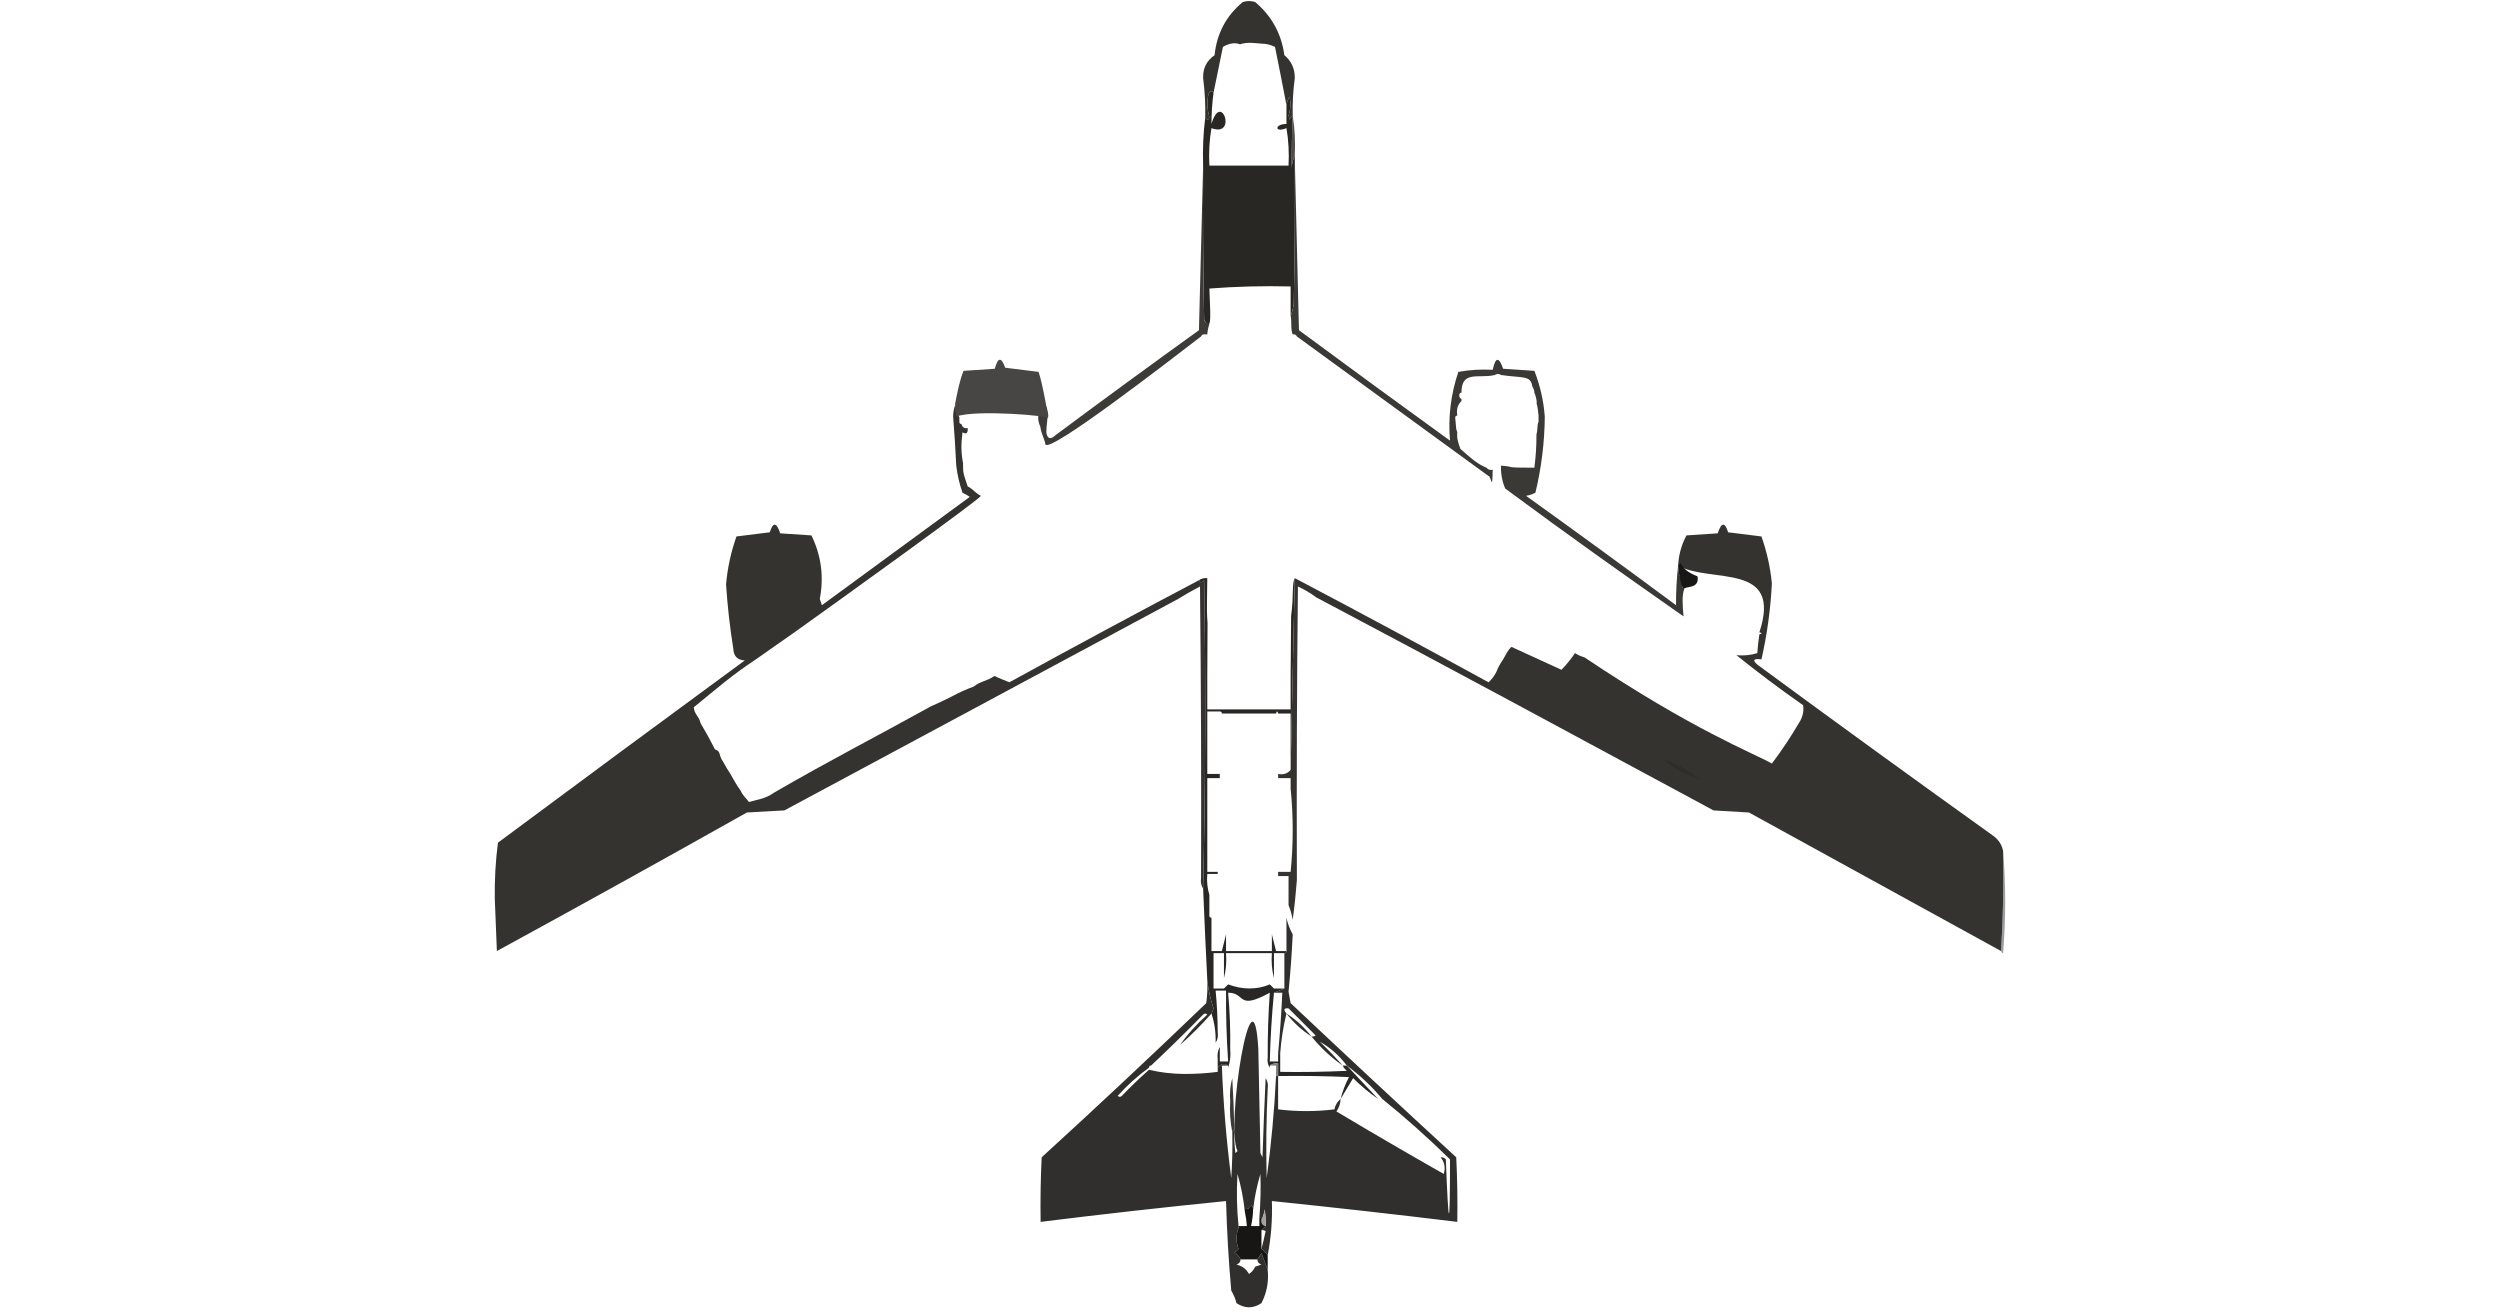
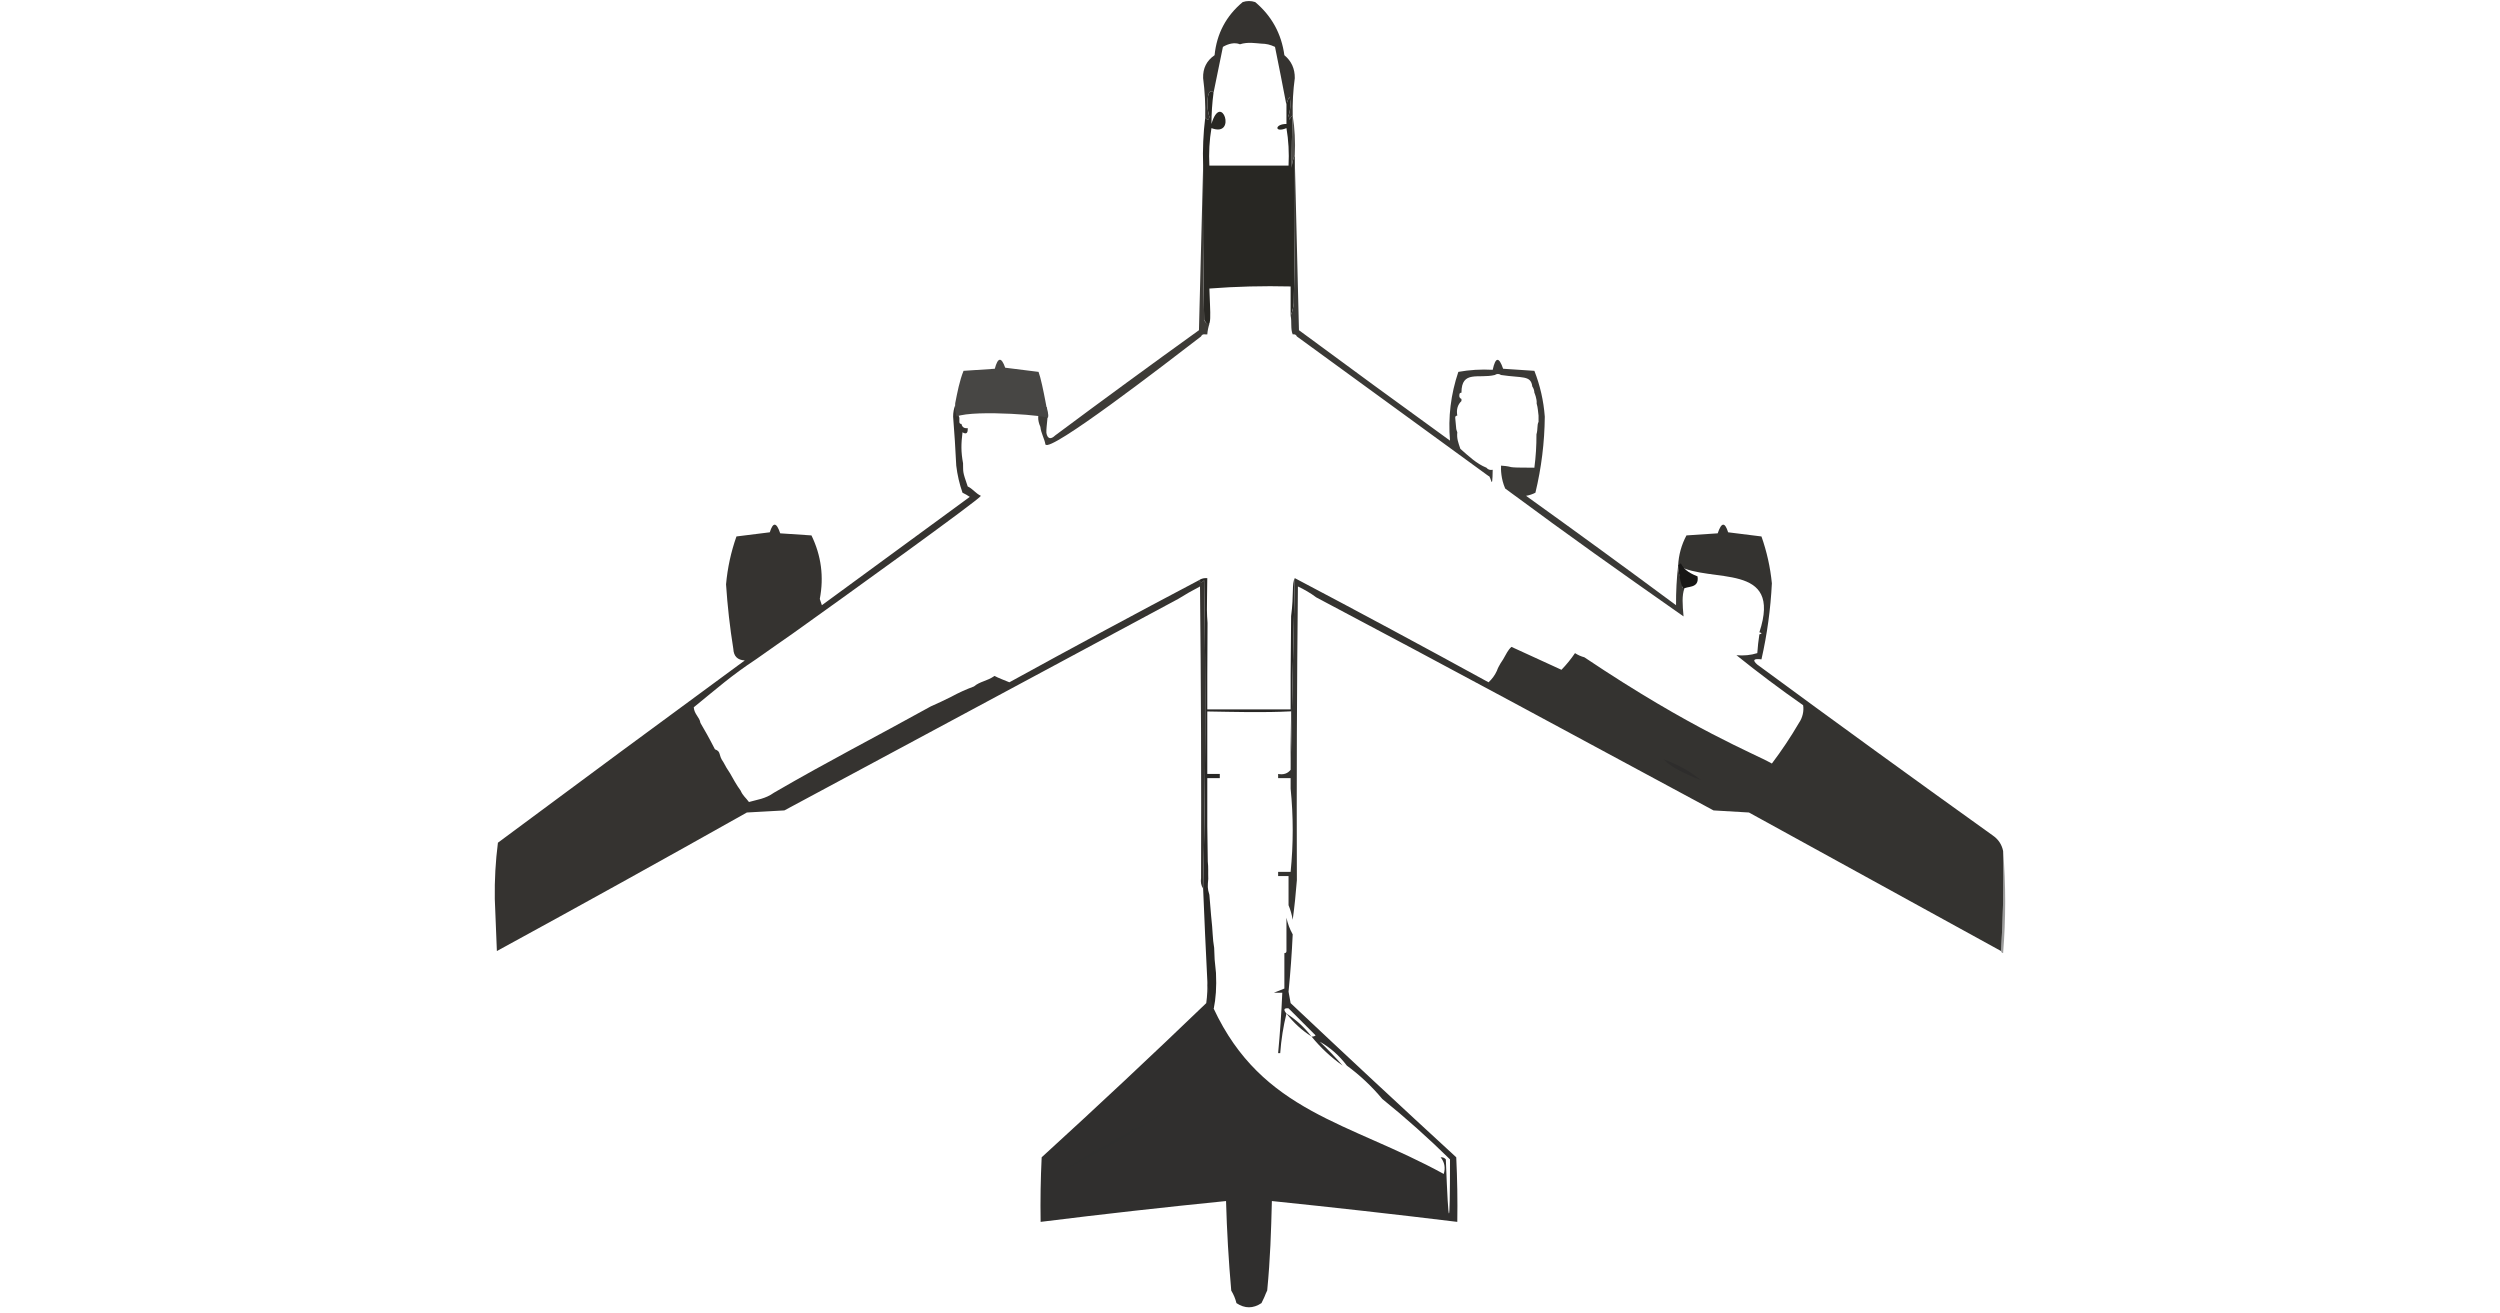
<svg xmlns="http://www.w3.org/2000/svg" version="1.1" width="1200px" height="630px" style="shape-rendering:geometricPrecision; text-rendering:geometricPrecision; image-rendering:optimizeQuality; fill-rule:evenodd; clip-rule:evenodd" id="svg1478">
  <defs id="defs1482" />
  <g id="g188">
    <path style="opacity:1" fill="#353330" d="m 620.5,55.5 c -0.722,0.417 -1.222,1.084 -1.5,2 -0.167,-0.667 -0.333,-1.333 -0.5,-2 0.972,-2.964 1.138,-5.964 0.5,-9 -0.791,1.245 -1.291,2.578 -1.5,4 -1.742,-9.21 -3.575,-18.544 -5.5,-28 -2.401,-1.102 -4.075,-1.505 -6.674,-1.562 -2.405,-0.153 -6.384,-0.922 -10.146,0.32 C 592.683,20.213 589.642,20.941 587,22.5 c -1.54,7.467 -3.04,14.801 -4.5,22 -1.066,-1.192 -1.899,-0.859 -2.5,1 -0.717,3.545 -0.55,7.045 0.5,10.5 -0.183,1.684 -0.85,1.85 -2,0.5 0.154,-6.359 -0.179,-12.692 -1,-19 -0.155,-4.724 1.678,-8.39 5.5,-11 1.031,-10.357 5.531,-18.857 13.5,-25.5 2,-0.667 4,-0.667 6,0 7.922,6.674 12.588,15.174 14,25.5 3.388,2.809 5.054,6.476 5,11 -0.808,5.974 -1.141,11.974 -1,18 z" id="path186" />
  </g>
  <g id="g232">
    <path style="opacity:1" fill="#504e4b" d="M 620.5,55.5 C 621.49,61.645 621.823,67.978 621.5,74.5C 620.691,76.292 620.191,78.292 620,80.5C 619.975,72.176 620.141,63.843 620.5,55.5 Z" id="path230" />
  </g>
  <g id="g236">
    <path style="opacity:1" fill="#282723" d="m 581.5,61.5 c -0.99,5.81 -1.323,11.81 -1,18 h 14 10 14 c 0.323,-6.19 -0.01,-12.19 -1,-18 -5.847,2.436 -5.762,-2 0,-2 v -9 c 0.209,-1.422 0.709,-2.755 1.5,-4 0.638,3.036 0.472,6.036 -0.5,9 0.167,0.667 0.333,1.333 0.5,2 0.278,-0.916 0.778,-1.583 1.5,-2 -0.359,8.343 -0.525,16.676 -0.5,25 0.191,-2.208 0.691,-4.208 1.5,-6 v 2 c 0.167,23.002 0,46.002 -0.5,69 -0.191,2.208 -0.691,4.208 -1.5,6 v -14 c -13.177,-0.329 -26.177,0.005 -39,1 0.286,10.625 1.61,22.245 -2.5,15 -0.5,-24.664 -0.667,-49.331 -0.5,-74 -0.267,-7.722 0.066,-15.389 1,-23 1.15,1.35 1.817,1.184 2,-0.5 -1.05,-3.455 -1.217,-6.955 -0.5,-10.5 0.601,-1.859 1.434,-2.192 2.5,-1 -0.664,4.973 -0.997,9.973 -1,15 4.739,-16.11 12.511,6.738 0,2 z" id="path234" />
  </g>
  <g id="g268" />
  <g id="g336" />
  <g id="g340">
    <path style="opacity:1" fill="#8b8b8b" d="M 480.5,181.5 C 482.69,182.748 483.023,184.414 481.5,186.5C 480.482,185.708 480.149,184.041 480.5,181.5 Z" id="path338" />
  </g>
  <g id="g388">
    <path style="opacity:1" fill="#3d3b37" d="m 577.5,79.5 c -0.167,24.669 0,49.336 0.5,74 0.417,1.256 1.25,1.923 2.5,2 -0.538,1.617 -0.871,3.284 -1,5 h -1 c -0.992,-0.172 -1.658,0.162 -2,1 -17.388,13.362 -72.804,56.129 -74.697,51.815 -0.432,-2.692 -2.104,-5.338 -2.421,-8.41 -3.079,-6.974 1.458,-9.905 3,-9.528 1.164,3.34 -0.252,8.846 -0.118,12.388 0.473,2.825 2.042,3.394 4.236,1.236 22.86,-17.027 45.86,-33.86 69,-50.5 0.667,-26.497 1.333,-52.83 2,-79 z" id="path386" />
  </g>
  <g id="g456" />
  <g id="g476" />
  <g id="g504">
    <path style="opacity:1" fill="#3a3936" d="m 621.5,76.5 c 0.667,27.17 1.333,54.503 2,82 24.078,17.789 48.245,35.456 72.5,53 -0.964,-11.228 0.369,-22.228 4,-33 5.407,-0.973 10.907,-1.307 16.5,-1 1.336,-6.202 3.002,-6.369 5,-0.5 5,0.333 10,0.667 15,1 2.76,7.042 4.426,14.375 5,22 -0.12,12.36 -1.62,24.527 -4.5,36.5 -1.399,0.727 -2.899,1.227 -4.5,1.5 24.14,17.307 48.14,34.807 72,52.5 -0.047,-6.448 0.287,-12.781 1,-19 0.065,2.928 0.732,5.595 2,8 v 2 c 0,0.667 0.333,1 1,1 -1.221,3.305 -0.906,7.708 -0.393,13.382 C 774.531,272.319 755.591,258.937 722.5,234.5 c -2.027,-4.591 -2.109,-9.194 -2,-11 7.564,0.566 0.06,1 16,1 0.694,-5.305 1.028,-10.638 1,-16 0.755,-2.559 0.188,-4.441 1,-6 v -3 c -0.338,-2.354 -0.248,-3.507 -0.91,-5.82 0.243,-2.11 -1.06,-5.172 -1.09,-5.18 -0.039,-1.083 -0.373,-2.083 -1,-3 -0.691,-5.484 -4.749,-3.951 -15,-5.5 -1,-0.667 -2,-0.667 -3,0 -7.777,1.898 -16,-2.487 -16,8.5 -0.667,0 -1,0.333 -1,1 -0.172,0.992 0.162,1.658 1,2 v 1 c -1.844,1.779 -2.51,4.112 -2,7 -0.667,0 -1,0.333 -1,1 0.808,7.668 0.197,4.383 1,7 -0.317,3.072 0.488,5.01 1.472,7.938 3.932,3.459 7.794,7.188 12.528,9.062 0.709,0.904 1.709,1.237 3,1 -0.167,11.325 -0.831,2.677 -2,3 -30.696,-22.343 -61.363,-44.676 -92,-67 -0.342,-0.838 -1.008,-1.172 -2,-1 -1.12,-2.545 -0.355,-6.115 -1,-9 0.809,-1.792 1.309,-3.792 1.5,-6 0.5,-22.998 0.667,-45.998 0.5,-69 z" id="path502" />
  </g>
  <g id="g528" />
  <g id="g624" />
  <g id="g688">
    <path style="opacity:1" fill="#353330" d="m 458.5,194.5 c 0.548,2.126 1.215,4.126 2,6 v 2 c 0,0.667 0.333,1 1,1 0.321,1.548 1.321,2.215 3,2 0.146,2.442 -0.687,3.109 -2.5,2 -0.687,5.704 -0.757,9.246 0.264,14.876 0.129,4.422 -0.38,3.563 2.236,11.124 2.34,1.039 3.787,3.33 6.343,4.511 -0.849,1.833 -66.047,48.784 -90.214,66.011 -4.063,2.839 -10.874,7.563 -17.556,12.309 C 350.819,324.418 344.412,330.254 333,339.5 c 0.26,3.379 2.785,4.697 3.208,7.5 2.225,3.815 3.838,6.581 6.961,12.663 3.181,1.151 1.436,2.582 4.028,6.124 1.002,1.932 2.043,3.687 3.185,5.331 1.203,2.13 3.234,5.867 5.118,8.382 1.08,2.496 2.414,3.296 4,5.466 3.743,-1.122 7.861,-1.471 12,-4.466 27.108,-15.726 47.717,-26.153 75.275,-41.427 2.468,-1.088 7.421,-3.367 9.725,-4.573 3.569,-1.953 7.236,-3.619 11,-5 2.938,-2.477 6.153,-2.471 9.882,-5.056 1.801,0.991 4.55,1.982 7.118,3.056 30.201,-16.6 60.534,-32.934 91,-49 0.689,1.274 1.523,1.274 2.5,0 0.824,49.374 0.657,98.708 -0.5,148 -0.951,-1.419 -1.284,-3.085 -1,-5 0.167,-46.668 0,-93.335 -0.5,-140 -3.644,1.901 -7.144,3.901 -10.5,6 -62.973,33.821 -125.973,67.654 -189,101.5 -6,0.333 -12,0.667 -18,1 -39.839,22.42 -79.839,44.587 -120,66.5 -0.333,-8.333 -0.667,-16.667 -1,-25 -0.14,-9.096 0.36,-18.096 1.5,-27 39.411,-29.289 78.911,-58.455 118.5,-87.5 -3.493,-0.165 -5.326,-1.998 -5.5,-5.5 -1.65,-10.279 -2.816,-20.612 -3.5,-31 0.705,-7.905 2.372,-15.572 5,-23 5.333,-0.667 10.667,-1.333 16,-2 1.565,-5.036 3.231,-4.869 5,0.5 5,0.333 10,0.667 15,1 4.709,9.694 6.042,19.861 4,30.5 0.333,1 0.667,2 1,3 23.667,-17.333 47.333,-34.667 71,-52 -1.128,-0.762 -2.295,-1.429 -3.5,-2 -1.472,-4.223 -2.472,-8.557 -3,-13 -0.371,-7.842 -0.871,-15.676 -1.5,-23.5 0.006,-2.033 0.339,-3.866 1,-5.5 z" id="path686" />
  </g>
  <g id="g844">
-     <path fill="#282725" d="m 621.5,277.5 c -0.659,30.764 -1.326,61.431 -2,92 v -10 -1 -16 h -6 c -0.333,-1.333 -0.667,-1.333 -1,0 h -1 -24 -1 c 0,-0.667 -0.333,-1 -1,-1 h -6 v 17 1 12 h 6 v 2 h -6 v 22 1 22 h 5 v 1 h -5 c -0.313,3.542 0.021,6.875 1,10 v 10 c 0,0.667 0.333,1 1,1 v 16 h 5 c 0.667,-2.667 1.333,-5.333 2,-8 v 8 h 22 v -8 c 0.667,2.667 1.333,5.333 2,8 h 5 c 0,0.667 -0.333,1 -1,1 h -5 v 12 c -0.983,-3.798 -1.317,-7.798 -1,-12 h -22 c 0.317,4.202 -0.017,8.202 -1,12 v -12 h -5 v 17 h 5 l 2,-2 c 6.571,2.543 13.893,2.687 20,0 l 2,2 h 5 c -1.667,0.667 -3.333,1.333 -5,2 -1.041,10.824 -1.708,21.824 -2,33 h 4 v -4 h 1 v 9 c 10.672,0.167 21.339,0 32,-0.5 -0.881,-0.708 -1.547,-1.542 -2,-2.5 h 2 c 5,5.333 10,10.667 15,16 -4.253,-2.91 -8.253,-6.244 -12,-10 -2.026,3.397 -4.026,6.73 -6,10 0.906,-3.649 2.24,-7.149 4,-10.5 -11.328,-0.5 -22.662,-0.667 -34,-0.5 v -6 c -1.599,-0.268 -2.932,0.066 -4,1 v 1 c -0.951,-1.419 -1.284,-3.085 -1,-5 -0.06,-10.35 0.274,-20.683 1,-31 -16.002,8.734 -11.32,0.016 -20,0 0.808,8.976 1.142,17.976 1,27 0.31,3.213 -0.023,6.213 -1,9 v -1 c -1.857,-1.265 -3.524,-0.932 -5,1 v -4 c -0.295,-2.235 0.039,-4.235 1,-6 v 7 h 4 c -0.759,-11.317 -1.093,-22.65 -1,-34 h -5 c 0.639,6.648 0.973,13.314 1,20 0.284,1.915 -0.049,3.581 -1,5 0.138,-4.914 -0.528,-9.581 -2,-14 0.423,-0.765 0.757,-1.598 1,-2.5 -1.503,-4.451 -2.503,-8.951 -3,-13.5 -0.741,-14.663 -1.407,-29.33 -2,-44 1.157,-49.292 1.324,-98.626 0.5,-148 -0.977,1.274 -1.811,1.274 -2.5,0 0.891,-0.61 1.891,-0.943 3,-1 h 1 l -0.118,8.815 c -0.106,4.244 -0.123,8.371 0.236,12.736 L 579.5,324.5 v 1 15 h 6 1 1 24 1 1 6 v -15 -1 l 0.236,-28.753 C 621.133,285.14 619.974,280.278 621.5,277.5 Z" id="path842" style="opacity:1" />
+     <path fill="#282725" d="m 621.5,277.5 c -0.659,30.764 -1.326,61.431 -2,92 v -10 -1 l 0.236,-17.062 C 606.316,342.14 592.505,341.704 579.5,341.5 v 17 1 12 h 6 v 2 h -6 v 22 1 l 0.236,17.045 c 0.348,2.973 0.111,5.255 0.236,8.315 -0.313,3.542 -0.451,4.515 0.528,7.64 l 0.826,10 c 0.905,7.868 0.636,10.848 1.472,15.466 0.201,5.737 0.136,5.298 0.872,12.04 0.347,6.77 -0.122,12.563 -1.045,16.961 -8.895,2.704 -0.539,10.347 -3.124,-13.467 -0.741,-14.663 -1.407,-29.33 -2,-44 1.157,-49.292 1.324,-98.626 0.5,-148 -0.977,1.274 -1.811,1.274 -2.5,0 0.891,-0.61 1.891,-0.943 3,-1 h 1 l -0.118,8.815 c -0.106,4.244 -0.123,8.371 0.236,12.736 L 579.5,324.5 v 1 15 h 40 v -15 -1 l 0.236,-28.753 C 621.133,285.14 619.974,280.278 621.5,277.5 Z" id="path842" style="opacity:1" />
  </g>
  <g id="g876" />
  <g id="g996">
    <path style="opacity:1" fill="#9d9d9d" d="M 961.5,408.5 C 962.827,424.672 962.827,441.005 961.5,457.5C 960.893,457.376 960.56,457.043 960.5,456.5C 961.496,440.675 961.83,424.675 961.5,408.5 Z" id="path994" />
  </g>
  <path fill="#343330" d="m 961.5,408.5 c 0.33,16.175 -0.004,32.175 -1,48 -40.306,-22.154 -80.64,-44.321 -121,-66.5 -5.667,-0.333 -11.333,-0.667 -17,-1 C 758.605,354.554 695.903,320.623 631.798,286.736 629.15,284.721 625.824,282.818 623,281.5 c -0.5,46.999 -0.667,93.999 -0.5,141 -0.494,6.492 -1.161,12.825 -2,19 -0.427,-2.51 -1.093,-4.843 -2,-7 v -1 -13 h -5 v -2 h 6 c 1.333,-13.333 1.333,-26.667 0,-40 v -5 h -6 v -2 c 2.582,0.475 4.582,-0.192 6,-2 0.674,-30.569 1.341,-61.236 2,-92 31.101,16.385 62.101,33.052 93,50 1.694,-1.547 3.027,-3.38 4,-5.5 0.86,-2.543 2.954,-5.404 3,-5.5 1.548,-2.589 2.174,-4.353 4,-6 8,3.667 16,7.333 24,11 2.404,-2.476 4.571,-5.142 6.5,-8 1.406,0.914 2.906,1.58 4.5,2 52.249,35.055 81.322,46.045 90,51 4.692,-6.205 9.026,-12.705 13,-19.5 1.757,-2.536 2.454,-5.72 2,-8.5 -10.992,-7.671 -21.658,-15.671 -32,-24 3.542,0.313 6.875,-0.021 10,-1 0.204,-3.018 0.537,-6.018 1,-9 1.333,-0.333 1.333,-0.667 0,-1 11.255,-34.048 -23.365,-23.235 -39,-32 0.262,-5.15 1.595,-9.984 4,-14.5 5,-0.333 10,-0.667 15,-1 1.769,-5.369 3.435,-5.536 5,-0.5 5.333,0.667 10.667,1.333 16,2 2.574,7.272 4.241,14.772 5,22.5 -0.611,12.336 -2.277,24.503 -5,36.5 -3.79,-0.492 -4.456,0.341 -2,2.5 37.49,27.578 75.156,54.911 113,82 2.7,1.857 4.366,4.357 5,7.5 z" id="path998" />
  <g id="g1016">
    <path style="opacity:1" fill="#2e2d2c" d="M 798.5,364.5 C 805.153,366.823 811.153,370.156 816.5,374.5C 812.372,372.936 808.372,371.102 804.5,369C 802.253,367.723 800.253,366.223 798.5,364.5 Z" id="path1014" />
  </g>
  <g id="g1020" />
  <g id="g1068" />
  <g id="g1072" />
  <path fill="#181716" d="m 814.815,276.663 c 0.995,6.176 -5.494,4.448 -6.843,6.14 -1.268,-2.405 -2.407,-8.375 -2.472,-11.303 2.777,-3.032 -0.676,1.315 9.315,5.163 z" id="path1110" />
  <g id="g1224">
-     <path style="opacity:1" fill="#302f2e" d="m 617.5,440.5 c 0.582,2.813 1.582,5.48 3,8 -0.418,9.18 -1.084,18.347 -2,27.5 0.333,1.833 0.667,3.667 1,5.5 26.349,24.85 52.849,49.517 79.5,74 0.5,10.328 0.666,20.661 0.5,31 -29.637,-3.609 -59.303,-6.942 -89,-10 0.303,8.889 -0.363,17.556 -2,26 -0.806,-1.228 -1.806,-2.228 -3,-3 0.705,-2.728 1.372,-5.561 2,-8.5 -0.594,-0.464 -1.261,-0.631 -2,-0.5 l 2,-2 c 0.164,-2.687 -0.003,-5.354 -0.5,-8 -0.198,1.882 -0.698,3.548 -1.5,5 0,-0.667 -0.333,-1 -1,-1 0.561,-7.001 0.728,-14.001 0.5,-21 -1.689,5.682 -2.856,11.349 -3.5,17 -0.275,-2.342 -1.108,-2.342 -2.5,0 -1.107,-1.212 -1.607,-0.879 -1.5,1 -0.602,-5.988 -1.769,-11.988 -3.5,-18 -0.519,8.346 -0.352,16.679 0.5,25 v 1 c -1.288,3.2 -1.288,6.533 0,10 -0.525,0.692 -1.192,1.192 -2,1.5 1.314,0.985 2.314,2.152 3,3.5 -0.077,1.25 -0.744,2.083 -2,2.5 2.706,0.601 4.706,2.101 6,4.5 1.345,-0.847 2.345,-2.013 3,-3.5 1,-0.333 2,-0.667 3,-1 -1.256,-0.417 -1.923,-1.25 -2,-2.5 0.658,-0.898 1.324,-1.898 2,-3 1.015,2.776 2.015,5.443 3,8 0.569,5.699 -0.431,11.032 -3,16 -4,2.667 -8,2.667 -12,0 -0.535,-2.161 -1.368,-4.161 -2.5,-6 -1.268,-14.312 -2.101,-28.645 -2.5,-43 -29.703,2.973 -59.37,6.306 -89,10 -0.166,-10.339 0,-20.672 0.5,-31 26.635,-24.3 52.968,-48.967 79,-74 0.499,-3.652 0.665,-7.318 0.5,-11 0.497,4.549 1.497,9.049 3,13.5 -0.243,0.902 -0.577,1.735 -1,2.5 -4.667,5.333 -9.667,10.333 -15,15 3.43,-4.97 7.763,-9.803 13,-14.5 -0.667,-0.667 -1.333,-0.667 -2,0 -8.228,8.396 -16.562,16.563 -25,24.5 -0.667,0 -1,0.333 -1,1 -5.408,3.9 -10.408,8.4 -15,13.5 0.667,0.667 1.333,0.667 2,0 4.202,-4.37 8.536,-8.537 13,-12.5 5.424,1.286 11.09,1.952 17,2 5.511,-10e-4 10.844,-0.334 16,-1 v -2 c 1.476,-1.932 3.143,-2.265 5,-1 h -3 c 0.671,18.076 2.171,36.076 4.5,54 0.5,-7.326 0.666,-14.659 0.5,-22 0,-0.667 0.333,-1 1,-1 -0.165,3.682 10e-4,7.348 0.5,11 l 1,-1 c -5.915,-11.634 7.428,-93.379 10,-49 0.333,16.667 0.667,33.333 1,50 0.333,0.667 0.667,1.333 1,2 0.405,-12.675 0.905,-25.341 1.5,-38 0.951,1.419 1.284,3.085 1,5 -0.687,14.33 -0.853,28.664 -0.5,43 2.204,-16.26 3.704,-32.594 4.5,-49 h 1 v 16 c 9.004,1.1 18.004,1.1 27,0 0.457,-2.098 1.457,-3.764 3,-5 -0.086,2.177 -0.753,4.177 -2,6 17.015,10.164 34.182,20.164 51.5,30 0.891,-2.998 0.391,-5.664 -1.5,-8 0.996,-0.086 1.829,0.248 2.5,1 1.333,34.667 2,34.667 2,0 -10.427,-10.268 -21.26,-19.934 -32.5,-29 -5.057,-6.059 -10.724,-11.393 -17,-16 -3.678,-4.862 -8.012,-8.695 -13,-11.5 3.87,3.702 7.537,7.536 11,11.5 -5.681,-4.017 -10.681,-8.684 -15,-14 0.739,0.131 1.406,-0.036 2,-0.5 l -13,-13 c -2.261,-0.207 -2.595,0.626 -1,2.5 -1.519,6.155 -2.519,12.489 -3,19 h -1 c 0.914,-9.648 1.581,-19.315 2,-29 h -4 c 1.667,-0.667 3.333,-1.333 5,-2 v -17 c 0.667,0 1,-0.333 1,-1 z" id="path1222" />
+     <path style="opacity:1" fill="#302f2e" d="m 617.5,440.5 c 0.582,2.813 1.582,5.48 3,8 -0.418,9.18 -1.084,18.347 -2,27.5 0.333,1.833 0.667,3.667 1,5.5 26.349,24.85 52.849,49.517 79.5,74 0.5,10.328 0.666,20.661 0.5,31 -29.637,-3.609 -59.303,-6.942 -89,-10 -0.369,14.778 -0.76,27.526 -2.236,42.91 -1.623,3.457 -0.309,1.122 -2.764,6.09 -4,2.667 -8,2.667 -12,0 -0.535,-2.161 -1.368,-4.161 -2.5,-6 -1.268,-14.312 -2.101,-28.645 -2.5,-43 -29.703,2.973 -59.37,6.306 -89,10 -0.166,-10.339 0,-20.672 0.5,-31 26.635,-24.3 52.968,-48.967 79,-74 0.499,-3.652 0.665,-7.318 0.5,-11 0.497,4.549 1.497,9.049 3,13.5 23.327,50.019 65.046,54.55 110.5,79.5 0.891,-2.998 0.391,-5.664 -1.5,-8 0.996,-0.086 1.829,0.248 2.5,1 1.333,34.667 2,34.667 2,0 -10.427,-10.268 -21.26,-19.934 -32.5,-29 -5.057,-6.059 -10.724,-11.393 -17,-16 -3.678,-4.862 -8.012,-8.695 -13,-11.5 3.87,3.702 7.537,7.536 11,11.5 -5.681,-4.017 -10.681,-8.684 -15,-14 0.739,0.131 1.406,-0.036 2,-0.5 l -13,-13 c -2.261,-0.207 -2.595,0.626 -1,2.5 -1.519,6.155 -2.519,12.489 -3,19 h -1 c 0.914,-9.648 1.581,-19.315 2,-29 h -4 c 1.667,-0.667 3.333,-1.333 5,-2 v -17 c 0.667,0 1,-0.333 1,-1 z" id="path1222" />
  </g>
-   <g id="g1288">
-     <path style="opacity:1" fill="#3a3a39" d="M 591.5,517.5 C 591.976,525.826 592.309,534.16 592.5,542.5C 591.833,542.5 591.5,542.833 591.5,543.5C 590.513,538.695 590.179,533.695 590.5,528.5C 590.185,524.629 590.518,520.962 591.5,517.5 Z" id="path1286" />
-   </g>
+   <g id="g1288" />
  <g id="g1292">
    <path style="opacity:1" fill="#2f2f2e" d="M 556.5,535.5 C 541.823,545.176 526.49,553.843 510.5,561.5C 525.501,552.33 540.834,543.664 556.5,535.5 Z" id="path1290" />
  </g>
-   <g id="g1376">
-     <path style="opacity:1" fill="#80807f" d="M 609.5,511.5 C 610.568,510.566 611.901,510.232 613.5,510.5C 613.5,512.5 613.5,514.5 613.5,516.5C 613.167,516.5 612.833,516.5 612.5,516.5C 612.5,514.833 612.5,513.167 612.5,511.5C 611.5,511.5 610.5,511.5 609.5,511.5 Z" id="path1374" />
-   </g>
+   <g id="g1376" />
  <g id="g1400">
    <path style="opacity:1" fill="#323130" d="M 617.5,486.5 C 622.105,489.436 626.105,493.102 629.5,497.5C 624.895,494.564 620.895,490.898 617.5,486.5 Z" id="path1398" />
  </g>
-   <g id="g1432">
-     <path style="opacity:1" fill="#a1a1a1" d="M 607.5,588.5 C 605.952,588.179 605.285,587.179 605.5,585.5C 606.302,584.048 606.802,582.382 607,580.5C 607.497,583.146 607.664,585.813 607.5,588.5 Z" id="path1430" />
-   </g>
-   <g id="g1436">
-     <path fill="#171615" d="M 601.5,580.5 C 601.425,583.206 601.092,585.873 600.5,588.5C 601.833,588.5 603.167,588.5 604.5,588.5C 604.5,587.167 604.5,585.833 604.5,584.5C 605.167,584.5 605.5,584.833 605.5,585.5C 605.285,587.179 605.952,588.179 607.5,588.5C 606.833,589.167 606.167,589.833 605.5,590.5C 605.5,593.5 605.5,596.5 605.5,599.5C 606.694,600.272 607.694,601.272 608.5,602.5C 608.5,604.833 608.5,607.167 608.5,609.5C 607.515,606.943 606.515,604.276 605.5,601.5C 604.824,602.602 604.158,603.602 603.5,604.5C 600.833,604.5 598.167,604.5 595.5,604.5C 594.814,603.152 593.814,601.985 592.5,601C 593.308,600.692 593.975,600.192 594.5,599.5C 593.212,596.033 593.212,592.7 594.5,589.5C 594.5,589.167 594.5,588.833 594.5,588.5C 595.833,588.5 597.167,588.5 598.5,588.5C 598.326,586.139 597.993,583.806 597.5,581.5C 597.393,579.621 597.893,579.288 599,580.5C 600.392,578.158 601.225,578.158 601.5,580.5 Z" id="path1434" style="opacity:1" />
-   </g>
+   <g id="g1436" />
  <path style="clip-rule:evenodd;opacity:1;fill-rule:evenodd;image-rendering:optimizeQuality;shape-rendering:geometricPrecision;text-rendering:geometricPrecision" fill="#474644" d="m 502.5,195.5 c -0.056,1.451 1.303,3.965 0.303,5.298 2.792,-1.161 -34.749,-4.326 -43.719,-0.871 l -0.683,-3.256 0.099,-3.109 c 1.001,-5.11 2.098,-10.888 4,-15.562 5,-0.333 10,-0.667 15,-1 1.487,-5.584 3.153,-5.751 5,-0.5 5.333,0.667 10.667,1.333 16,2 2.098,5.491 5.267,25.91 4,17 z" id="path334" />
</svg>
